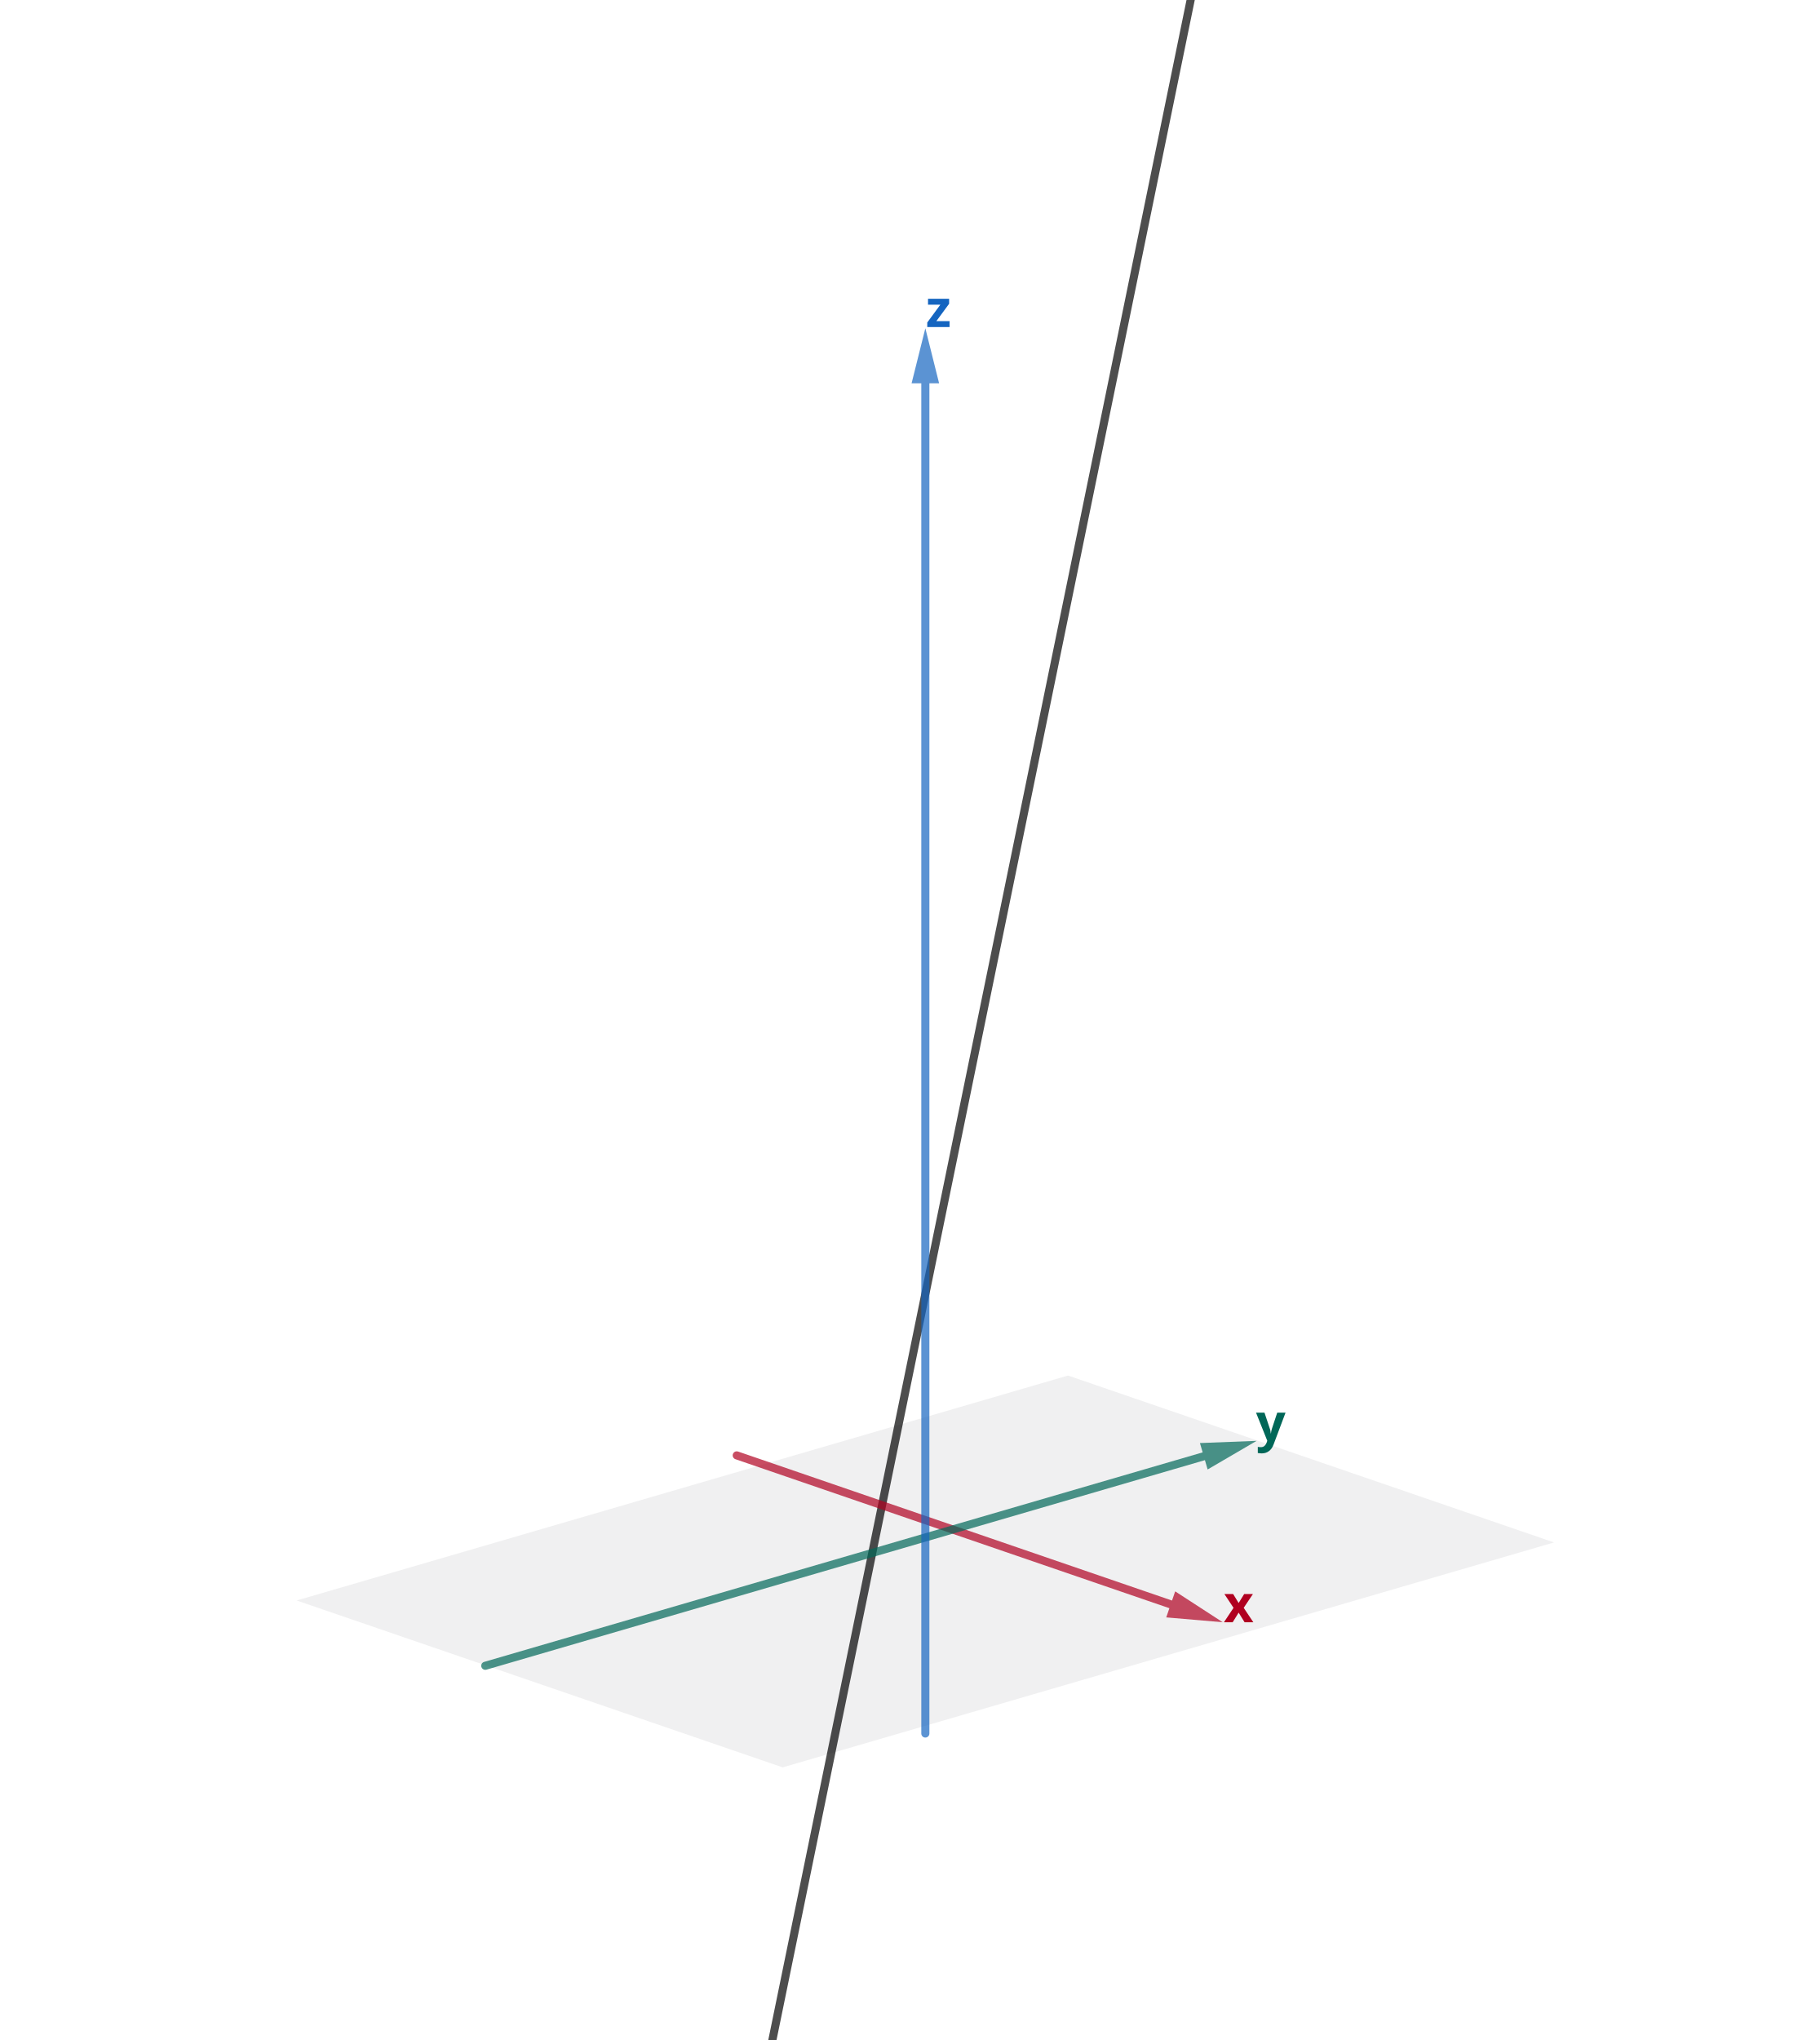
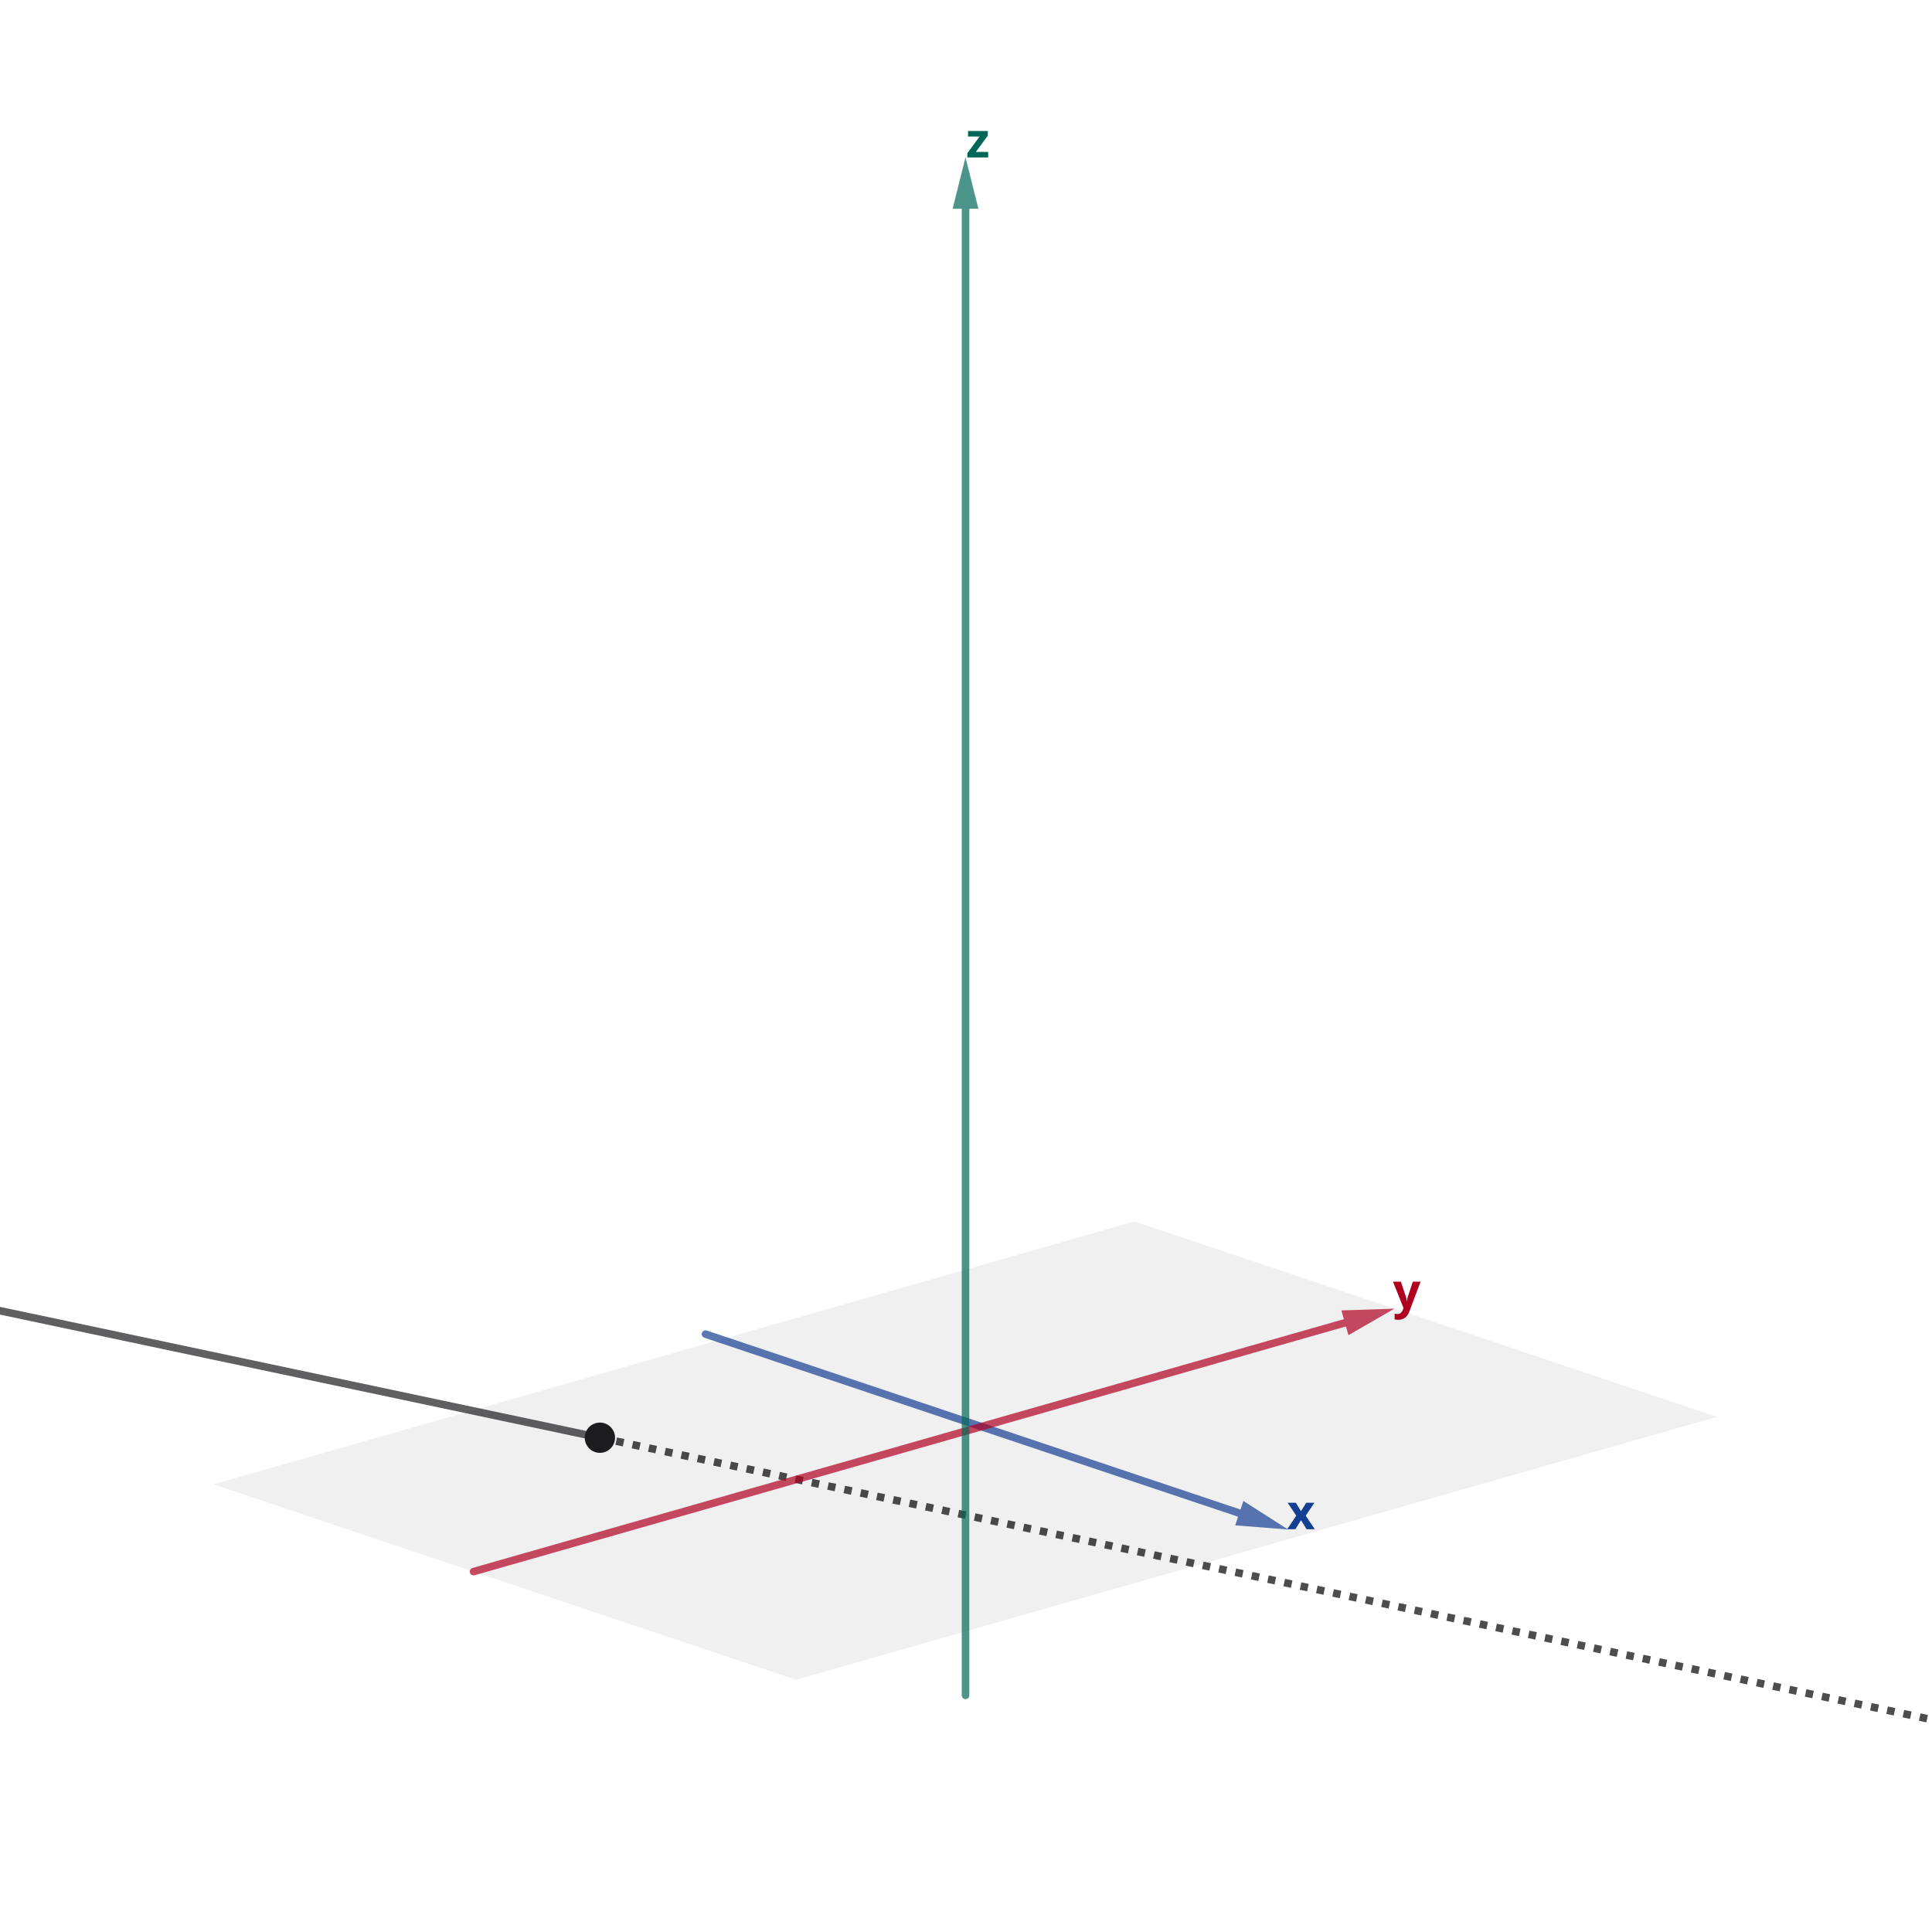
- <svg xmlns="http://www.w3.org/2000/svg" version="1.1" width="562" height="630">
+ <svg xmlns="http://www.w3.org/2000/svg" version="1.1" width="638" height="630">
  <defs>
-     <clipPath id="lmPqgzZtFrOA">
-       <path fill="none" stroke="none" d=" M 0 0 L 562 0 L 562 630 L 0 630 L 0 0 Z" />
+     <clipPath id="bDwSrKJfNiyP">
+       <path fill="none" stroke="none" d=" M 0 0 L 638 0 L 638 630 L 0 630 L 0 0 Z" />
    </clipPath>
  </defs>
-   <g transform="scale(1,1)" clip-path="url(#lmPqgzZtFrOA)">
+   <g transform="scale(1,1)" clip-path="url(#bDwSrKJfNiyP)">
    <g>
-       <path fill="rgb(110,109,115)" stroke="none" paint-order="stroke fill markers" fill-rule="evenodd" d=" M 480.053 476.34 L 329.916 424.801 L 91.64 494.267 L 241.776 545.807 Z" fill-opacity="0.098" />
-       <path fill="none" stroke="rgb(0,0,0)" paint-order="fill stroke markers" d=" M 237.369 636 L 368.822 -5" stroke-opacity="0.698" stroke-linecap="round" stroke-linejoin="round" stroke-miterlimit="10" stroke-width="2.5" />
-       <path fill="rgb(176,0,32)" stroke="none" paint-order="stroke fill markers" d=" M 227.584 448.2 C 227.065 448.2 226.58 448.526 226.402 449.044 C 226.178 449.697 226.525 450.408 227.178 450.633 L 361.236 496.652 L 360.262 499.49 L 377.721 500.99 L 363.022 491.45 L 362.048 494.288 L 227.99 448.268 C 227.856 448.222 227.719 448.2 227.584 448.2 Z" fill-opacity="0.698" />
-       <path fill="rgb(0,103,88)" stroke="none" paint-order="stroke fill markers" d=" M 388.178 444.969 L 370.668 445.647 L 371.508 448.527 L 149.552 513.235 C 148.889 513.428 148.508 514.122 148.702 514.785 C 148.861 515.331 149.36 515.685 149.901 515.685 C 150.017 515.685 150.135 515.669 150.252 515.635 L 372.207 450.927 L 372.207 450.927 L 373.047 453.807 L 388.178 444.969 Z" fill-opacity="0.698" />
-       <path fill="rgb(21,101,192)" stroke="none" paint-order="stroke fill markers" d=" M 285.846 101.373 L 281.596 118.373 L 284.596 118.373 L 284.596 535.349 C 284.596 536.04 285.156 536.599 285.846 536.599 C 286.537 536.599 287.096 536.04 287.096 535.349 L 287.096 118.373 L 290.096 118.373 L 285.846 101.373 Z" fill-opacity="0.698" />
-       <text fill="rgb(21,101,192)" stroke="none" font-family="geogebra-sans-serif, sans-serif" font-size="16px" font-style="normal" font-weight="bold" text-decoration="normal" x="286" y="101" text-anchor="start" dominant-baseline="alphabetic" fill-opacity="1">z</text>
-       <text fill="rgb(176,0,32)" stroke="none" font-family="geogebra-sans-serif, sans-serif" font-size="16px" font-style="normal" font-weight="bold" text-decoration="normal" x="378" y="501" text-anchor="start" dominant-baseline="alphabetic" fill-opacity="1">x</text>
-       <text fill="rgb(0,103,88)" stroke="none" font-family="geogebra-sans-serif, sans-serif" font-size="16px" font-style="normal" font-weight="bold" text-decoration="normal" x="388" y="445" text-anchor="start" dominant-baseline="alphabetic" fill-opacity="1">y</text>
+       <path fill="rgb(110,109,115)" stroke="none" paint-order="stroke fill markers" fill-rule="evenodd" d=" M 566.995 467.898 L 262.894 554.727 L 70.498 490.195 L 374.599 403.366 Z" fill-opacity="0.098" />
+       <path fill="none" stroke="rgb(28,28,31)" paint-order="fill stroke markers" d=" M 198.103 474.783 L 0 432.847" stroke-opacity="0.698" stroke-linecap="round" stroke-linejoin="round" stroke-miterlimit="10" stroke-width="2.5" />
+       <path fill="none" stroke="rgb(0,0,0)" paint-order="fill stroke markers" d=" M 198.103 474.783 L 639 568.115" stroke-opacity="0.698" stroke-linejoin="round" stroke-miterlimit="10" stroke-width="2.5" stroke-dasharray="2.5,3" />
+       <path fill="rgb(20,62,146)" stroke="none" paint-order="stroke fill markers" d=" M 232.968 439.317 C 232.445 439.317 231.958 439.647 231.783 440.17 C 231.563 440.825 231.916 441.533 232.57 441.753 L 408.849 500.878 L 408.849 500.878 L 407.895 503.723 L 425.364 505.099 L 410.598 495.664 L 409.644 498.508 L 409.644 498.508 L 233.365 439.382 C 233.234 439.338 233.1 439.317 232.968 439.317 Z" fill-opacity="0.698" />
+       <path fill="rgb(176,0,32)" stroke="none" paint-order="stroke fill markers" d=" M 460.472 432.169 L 442.958 432.749 L 443.782 435.634 L 443.782 435.634 L 156.028 517.796 C 155.364 517.986 154.98 518.677 155.169 519.341 C 155.326 519.89 155.827 520.248 156.371 520.248 C 156.484 520.248 156.6 520.233 156.714 520.2 L 444.468 438.038 L 444.468 438.038 L 445.292 440.923 L 460.472 432.169 Z" fill-opacity="0.698" />
+       <path fill="rgb(0,103,88)" stroke="none" paint-order="stroke fill markers" d=" M 318.841 51.937 L 314.591 68.937 L 317.591 68.937 L 317.591 559.873 C 317.591 560.563 318.151 561.123 318.841 561.123 C 319.531 561.123 320.091 560.563 320.091 559.873 L 320.091 68.937 L 323.091 68.937 L 318.841 51.937 Z" fill-opacity="0.698" />
+       <path fill="rgb(28,28,31)" stroke="none" paint-order="stroke fill markers" d=" M 203.103 474.783 C 203.103 477.544 200.864 479.783 198.103 479.783 C 195.341 479.783 193.103 477.544 193.103 474.783 C 193.103 472.021 195.341 469.783 198.103 469.783 C 200.864 469.783 203.103 472.021 203.103 474.783 Z" fill-opacity="1" />
+       <text fill="rgb(20,62,146)" stroke="none" font-family="geogebra-sans-serif, sans-serif" font-size="16px" font-style="normal" font-weight="bold" text-decoration="normal" x="425" y="505" text-anchor="start" dominant-baseline="alphabetic" fill-opacity="1">x</text>
+       <text fill="rgb(176,0,32)" stroke="none" font-family="geogebra-sans-serif, sans-serif" font-size="16px" font-style="normal" font-weight="bold" text-decoration="normal" x="460" y="432" text-anchor="start" dominant-baseline="alphabetic" fill-opacity="1">y</text>
+       <text fill="rgb(0,103,88)" stroke="none" font-family="geogebra-sans-serif, sans-serif" font-size="16px" font-style="normal" font-weight="bold" text-decoration="normal" x="319" y="52" text-anchor="start" dominant-baseline="alphabetic" fill-opacity="1">z</text>
    </g>
  </g>
</svg>
